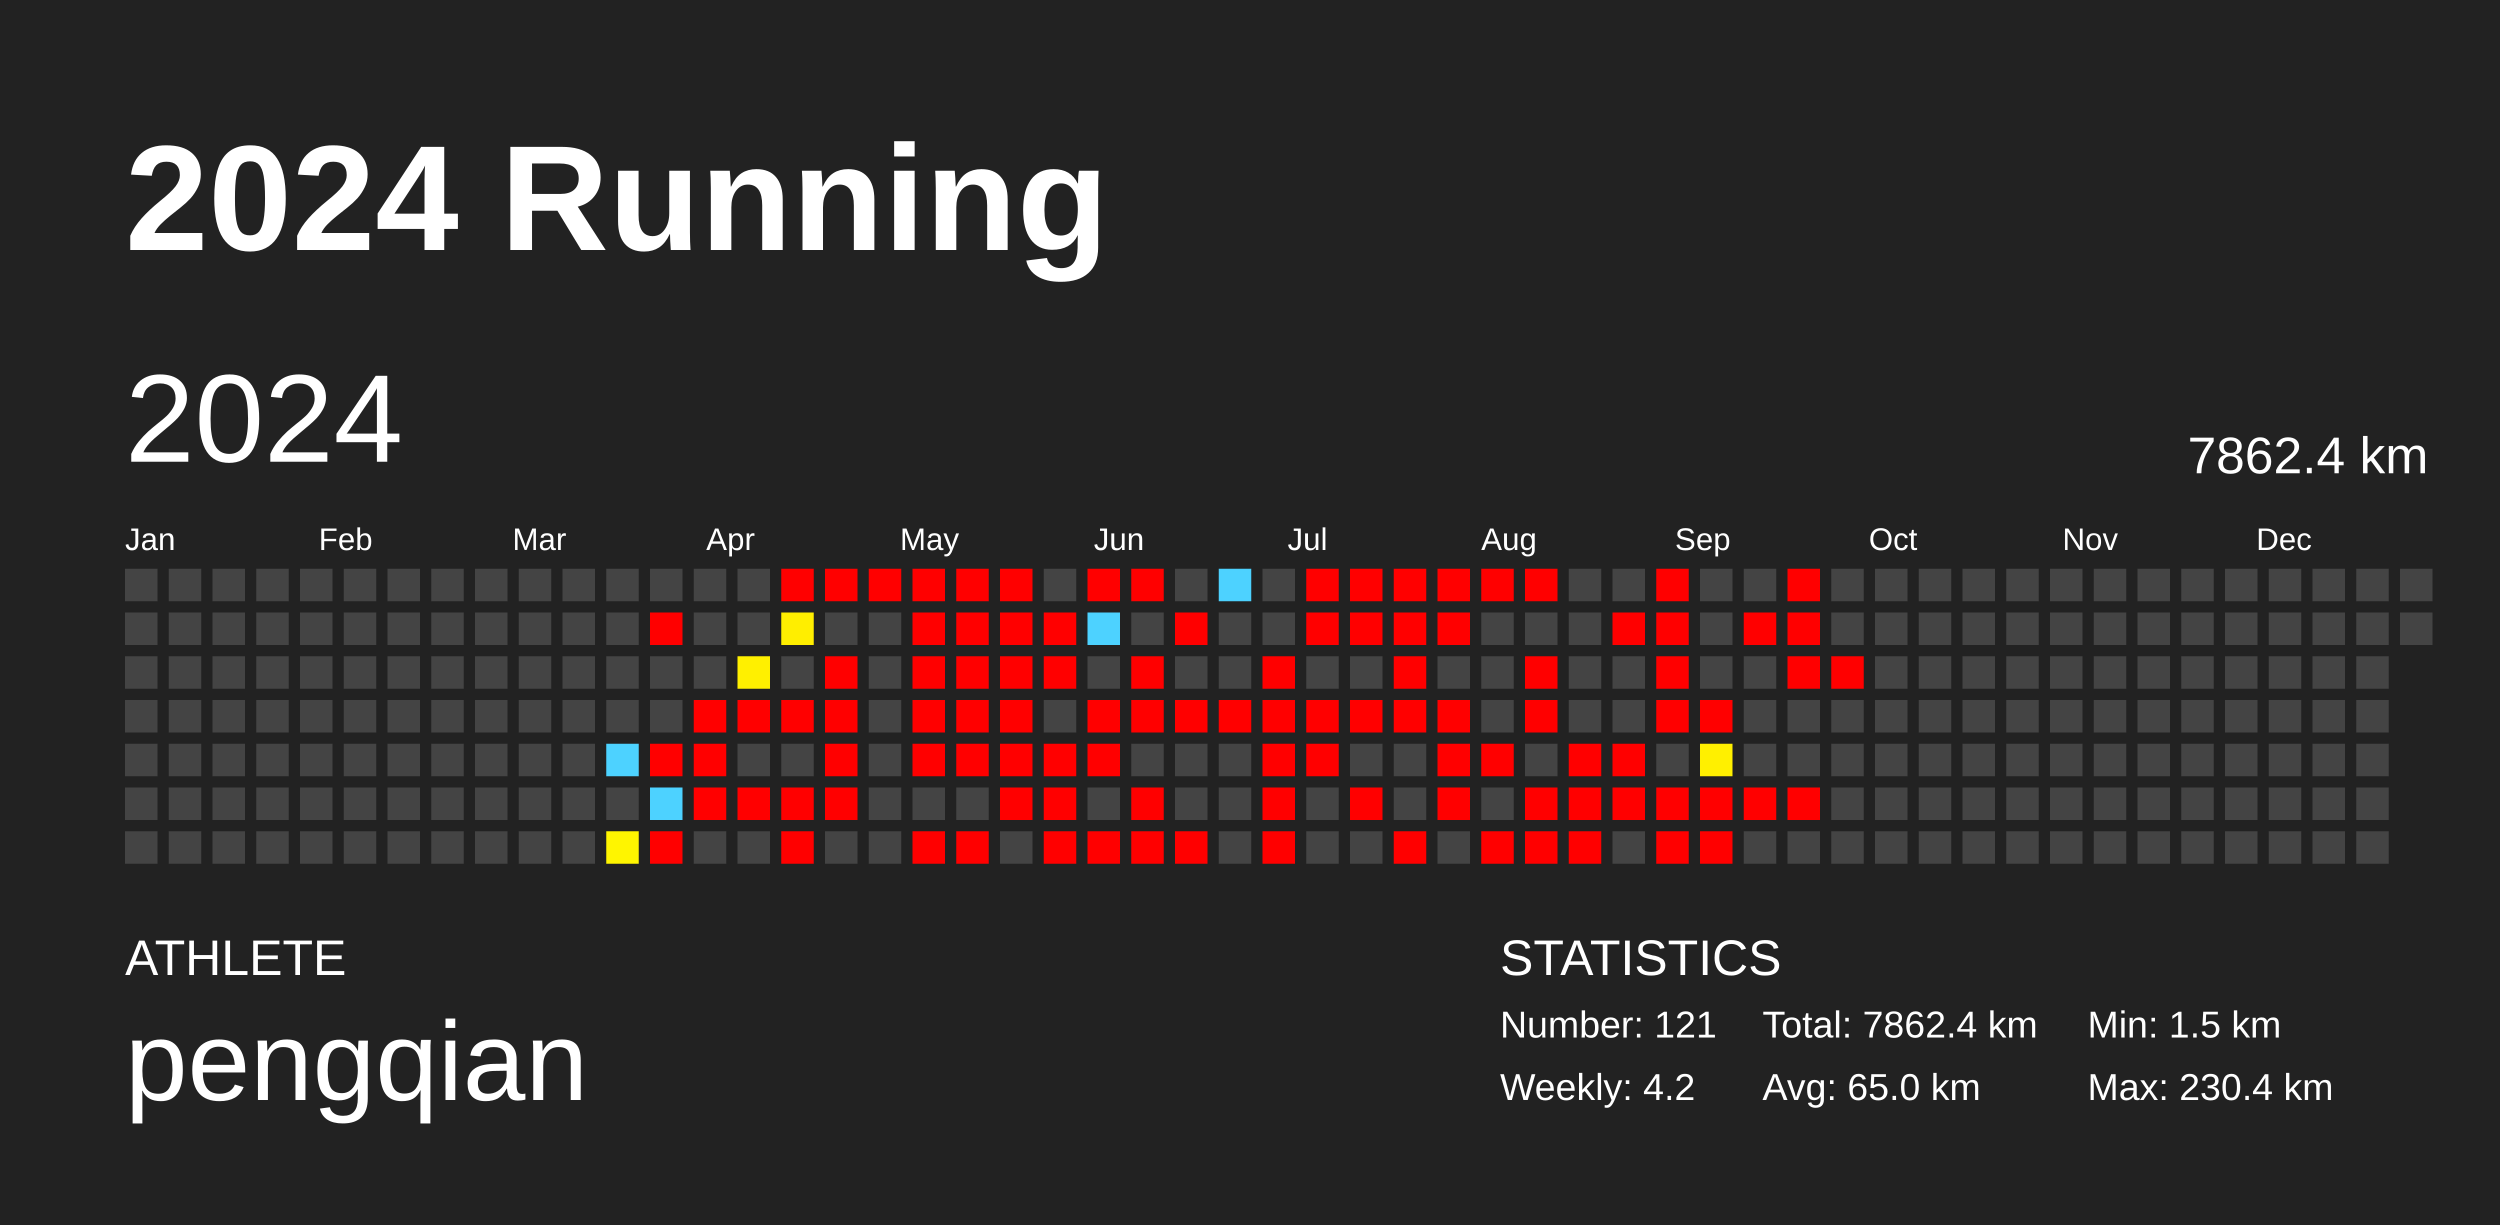
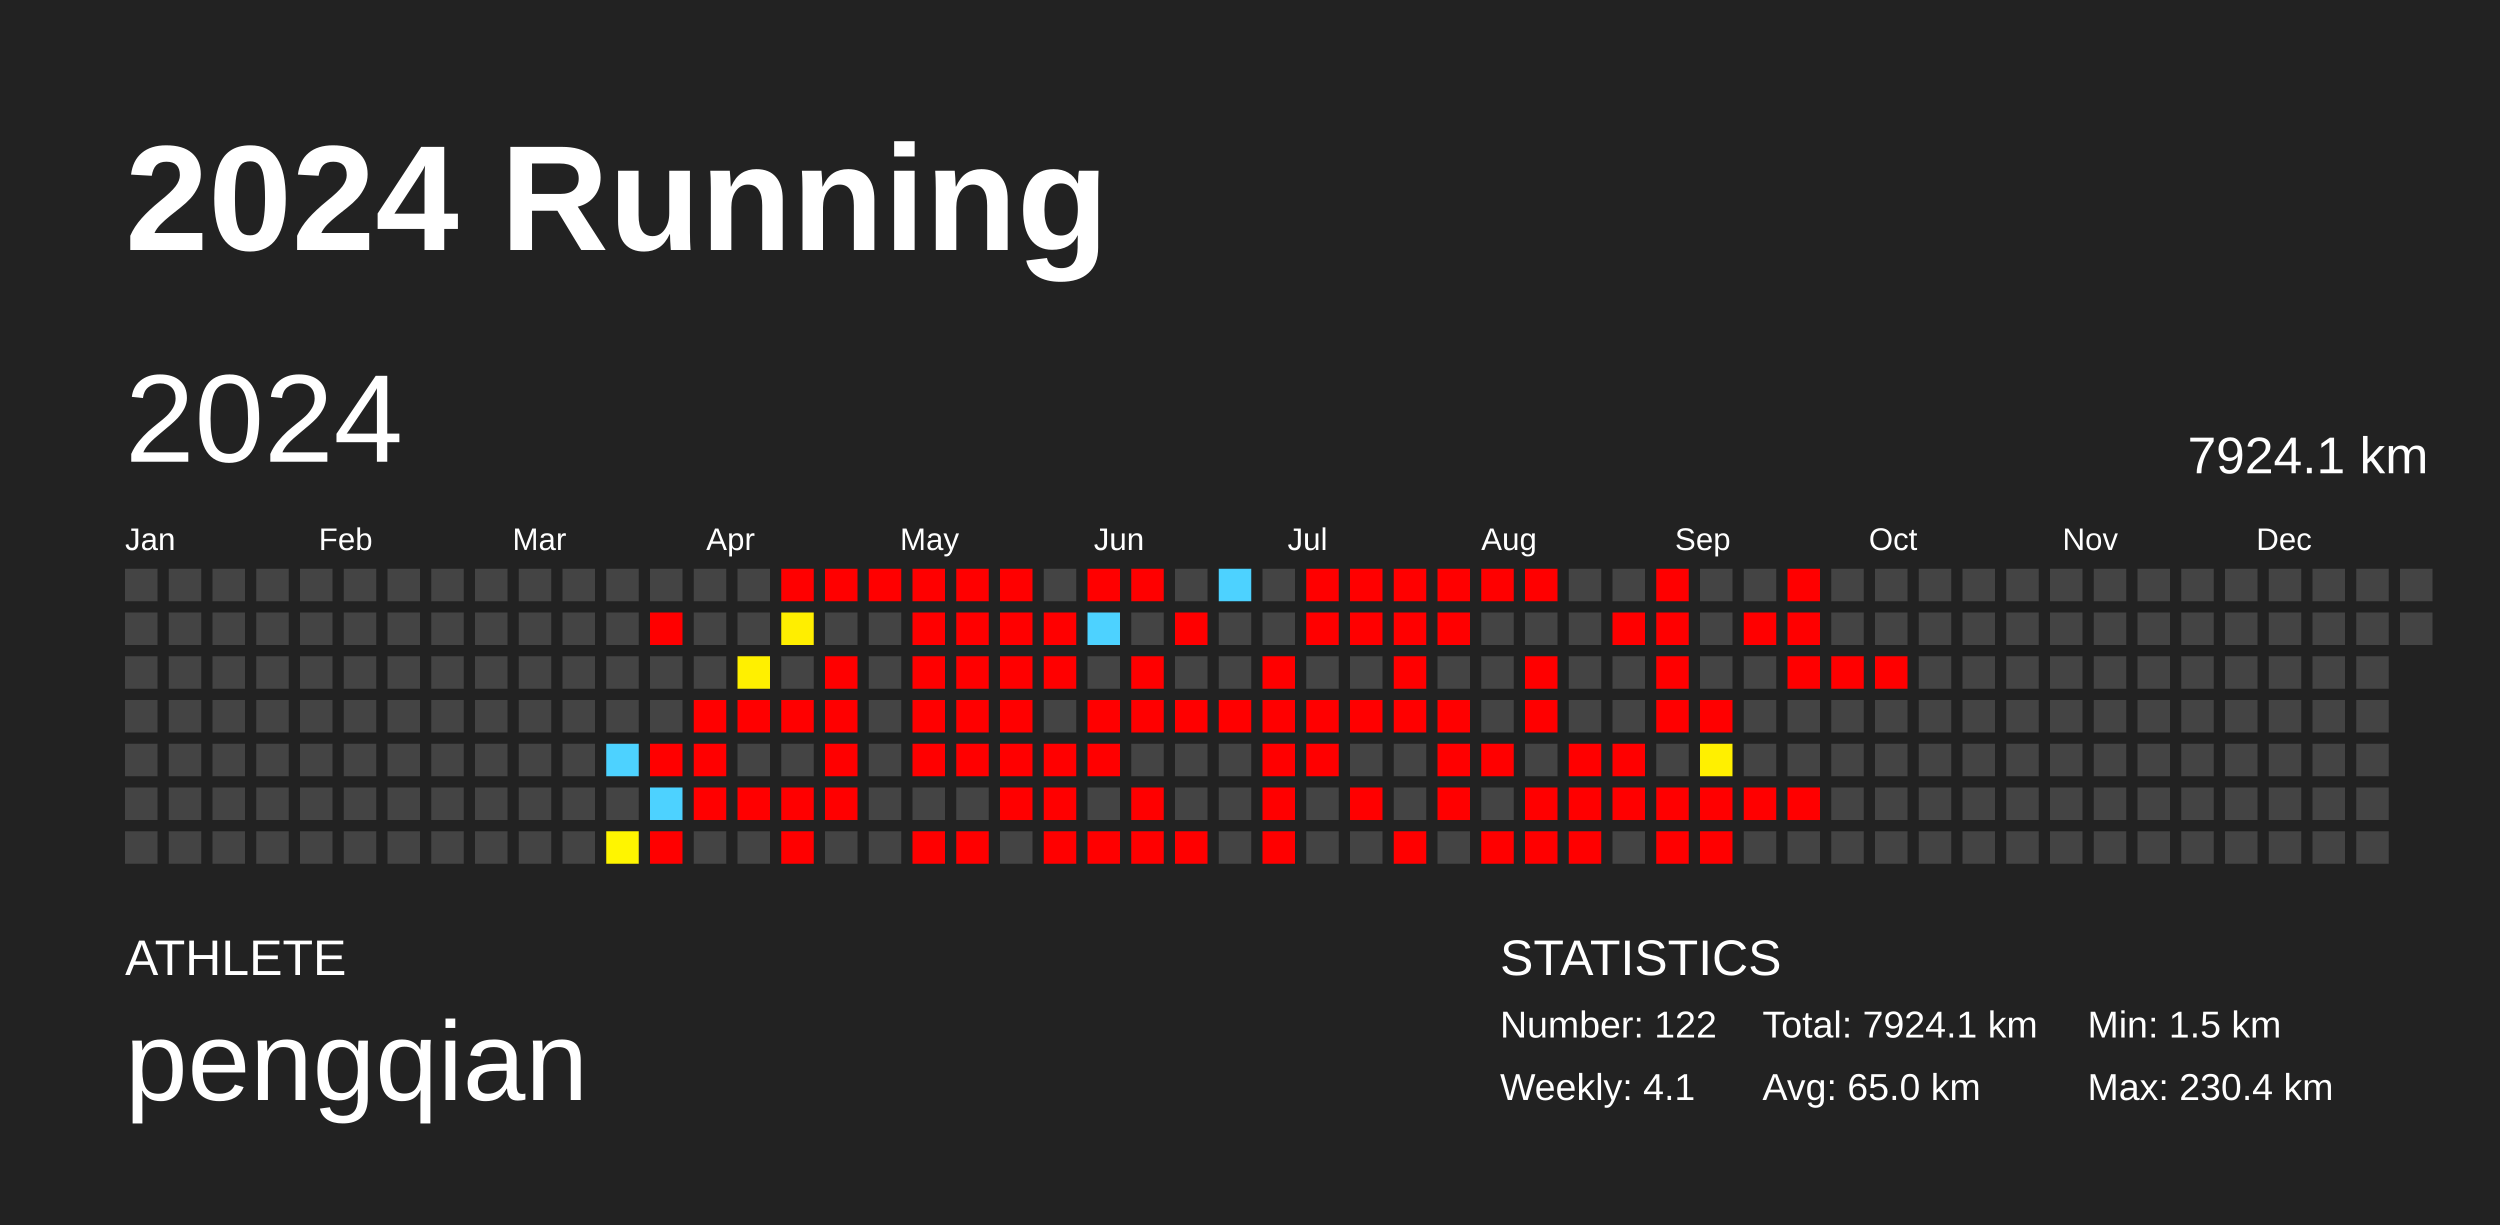
<svg xmlns="http://www.w3.org/2000/svg" baseProfile="full" height="98mm" version="1.1" viewBox="0,0,200,98" width="200mm">
  <defs />
  <rect fill="#222222" height="98" width="200" x="0" y="0" />
  <text fill="#FFFFFF" style="font-size:12px; font-family:Arial; font-weight:bold;" x="10" y="20">2024 Running</text>
  <text fill="#FFFFFF" style="font-size:4px; font-family:Arial" x="10" y="78">ATHLETE</text>
  <text fill="#FFFFFF" style="font-size:9px; font-family:Arial" x="10" y="88">pengqian</text>
  <text fill="#FFFFFF" style="font-size:4px; font-family:Arial" x="120" y="78">STATISTICS</text>
-   <text fill="#FFFFFF" style="font-size:3px; font-family:Arial" x="120" y="83">Number: 121</text>
-   <text fill="#FFFFFF" style="font-size:3px; font-family:Arial" x="120" y="88">Weekly: 4.2</text>
-   <text fill="#FFFFFF" style="font-size:3px; font-family:Arial" x="141" y="83">Total: 7862.4 km</text>
+   <text fill="#FFFFFF" style="font-size:3px; font-family:Arial" x="120" y="83">Number: 122</text>
+   <text fill="#FFFFFF" style="font-size:3px; font-family:Arial" x="120" y="88">Weekly: 4.1</text>
+   <text fill="#FFFFFF" style="font-size:3px; font-family:Arial" x="141" y="83">Total: 7924.1 km</text>
  <text fill="#FFFFFF" style="font-size:3px; font-family:Arial" x="141" y="88">Avg: 65.0 km</text>
  <text fill="#FFFFFF" style="font-size:3px; font-family:Arial" x="167" y="83">Min: 1.5 km</text>
  <text fill="#FFFFFF" style="font-size:3px; font-family:Arial" x="167" y="88">Max: 230.4 km</text>
  <text dominant-baseline="hanging" fill="#FFFFFF" style="font-size:10.0px; font-family:Arial;" x="10" y="30">2024</text>
-   <text dominant-baseline="hanging" fill="#FFFFFF" style="font-size:4.125px; font-family:Arial;" x="175" y="35">7862.4 km</text>
+   <text dominant-baseline="hanging" fill="#FFFFFF" style="font-size:4.125px; font-family:Arial;" x="175" y="35">7924.1 km</text>
  <text fill="#FFFFFF" style="font-size:2.5px; font-family:Arial" x="10.0" y="44">Jan</text>
  <text fill="#FFFFFF" style="font-size:2.5px; font-family:Arial" x="25.5" y="44">Feb</text>
  <text fill="#FFFFFF" style="font-size:2.5px; font-family:Arial" x="41.0" y="44">Mar</text>
  <text fill="#FFFFFF" style="font-size:2.5px; font-family:Arial" x="56.5" y="44">Apr</text>
  <text fill="#FFFFFF" style="font-size:2.5px; font-family:Arial" x="72.0" y="44">May</text>
  <text fill="#FFFFFF" style="font-size:2.5px; font-family:Arial" x="87.5" y="44">Jun</text>
  <text fill="#FFFFFF" style="font-size:2.5px; font-family:Arial" x="103.0" y="44">Jul</text>
  <text fill="#FFFFFF" style="font-size:2.5px; font-family:Arial" x="118.5" y="44">Aug</text>
  <text fill="#FFFFFF" style="font-size:2.5px; font-family:Arial" x="134.0" y="44">Sep</text>
  <text fill="#FFFFFF" style="font-size:2.5px; font-family:Arial" x="149.5" y="44">Oct</text>
  <text fill="#FFFFFF" style="font-size:2.5px; font-family:Arial" x="165.0" y="44">Nov</text>
  <text fill="#FFFFFF" style="font-size:2.5px; font-family:Arial" x="180.5" y="44">Dec</text>
  <rect fill="#444444" height="2.6" width="2.6" x="10.0" y="45.5" />
  <rect fill="#444444" height="2.6" width="2.6" x="10.0" y="49.0" />
  <rect fill="#444444" height="2.6" width="2.6" x="10.0" y="52.5" />
  <rect fill="#444444" height="2.6" width="2.6" x="10.0" y="56.0" />
  <rect fill="#444444" height="2.6" width="2.6" x="10.0" y="59.5" />
  <rect fill="#444444" height="2.6" width="2.6" x="10.0" y="63.0" />
  <rect fill="#444444" height="2.6" width="2.6" x="10.0" y="66.5" />
  <rect fill="#444444" height="2.6" width="2.6" x="13.5" y="45.5" />
  <rect fill="#444444" height="2.6" width="2.6" x="13.5" y="49.0" />
  <rect fill="#444444" height="2.6" width="2.6" x="13.5" y="52.5" />
  <rect fill="#444444" height="2.6" width="2.6" x="13.5" y="56.0" />
  <rect fill="#444444" height="2.6" width="2.6" x="13.5" y="59.5" />
  <rect fill="#444444" height="2.6" width="2.6" x="13.5" y="63.0" />
  <rect fill="#444444" height="2.6" width="2.6" x="13.5" y="66.5" />
  <rect fill="#444444" height="2.6" width="2.6" x="17.0" y="45.5" />
  <rect fill="#444444" height="2.6" width="2.6" x="17.0" y="49.0" />
  <rect fill="#444444" height="2.6" width="2.6" x="17.0" y="52.5" />
  <rect fill="#444444" height="2.6" width="2.6" x="17.0" y="56.0" />
  <rect fill="#444444" height="2.6" width="2.6" x="17.0" y="59.5" />
  <rect fill="#444444" height="2.6" width="2.6" x="17.0" y="63.0" />
  <rect fill="#444444" height="2.6" width="2.6" x="17.0" y="66.5" />
  <rect fill="#444444" height="2.6" width="2.6" x="20.5" y="45.5" />
  <rect fill="#444444" height="2.6" width="2.6" x="20.5" y="49.0" />
  <rect fill="#444444" height="2.6" width="2.6" x="20.5" y="52.5" />
  <rect fill="#444444" height="2.6" width="2.6" x="20.5" y="56.0" />
  <rect fill="#444444" height="2.6" width="2.6" x="20.5" y="59.5" />
  <rect fill="#444444" height="2.6" width="2.6" x="20.5" y="63.0" />
  <rect fill="#444444" height="2.6" width="2.6" x="20.5" y="66.5" />
  <rect fill="#444444" height="2.6" width="2.6" x="24.0" y="45.5" />
  <rect fill="#444444" height="2.6" width="2.6" x="24.0" y="49.0" />
  <rect fill="#444444" height="2.6" width="2.6" x="24.0" y="52.5" />
  <rect fill="#444444" height="2.6" width="2.6" x="24.0" y="56.0" />
  <rect fill="#444444" height="2.6" width="2.6" x="24.0" y="59.5" />
  <rect fill="#444444" height="2.6" width="2.6" x="24.0" y="63.0" />
  <rect fill="#444444" height="2.6" width="2.6" x="24.0" y="66.5" />
  <rect fill="#444444" height="2.6" width="2.6" x="27.5" y="45.5" />
  <rect fill="#444444" height="2.6" width="2.6" x="27.5" y="49.0" />
  <rect fill="#444444" height="2.6" width="2.6" x="27.5" y="52.5" />
  <rect fill="#444444" height="2.6" width="2.6" x="27.5" y="56.0" />
  <rect fill="#444444" height="2.6" width="2.6" x="27.5" y="59.5" />
  <rect fill="#444444" height="2.6" width="2.6" x="27.5" y="63.0" />
  <rect fill="#444444" height="2.6" width="2.6" x="27.5" y="66.5" />
  <rect fill="#444444" height="2.6" width="2.6" x="31.0" y="45.5" />
  <rect fill="#444444" height="2.6" width="2.6" x="31.0" y="49.0" />
  <rect fill="#444444" height="2.6" width="2.6" x="31.0" y="52.5" />
  <rect fill="#444444" height="2.6" width="2.6" x="31.0" y="56.0" />
  <rect fill="#444444" height="2.6" width="2.6" x="31.0" y="59.5" />
  <rect fill="#444444" height="2.6" width="2.6" x="31.0" y="63.0" />
  <rect fill="#444444" height="2.6" width="2.6" x="31.0" y="66.5" />
  <rect fill="#444444" height="2.6" width="2.6" x="34.5" y="45.5" />
  <rect fill="#444444" height="2.6" width="2.6" x="34.5" y="49.0" />
  <rect fill="#444444" height="2.6" width="2.6" x="34.5" y="52.5" />
  <rect fill="#444444" height="2.6" width="2.6" x="34.5" y="56.0" />
  <rect fill="#444444" height="2.6" width="2.6" x="34.5" y="59.5" />
  <rect fill="#444444" height="2.6" width="2.6" x="34.5" y="63.0" />
  <rect fill="#444444" height="2.6" width="2.6" x="34.5" y="66.5" />
  <rect fill="#444444" height="2.6" width="2.6" x="38.0" y="45.5" />
  <rect fill="#444444" height="2.6" width="2.6" x="38.0" y="49.0" />
  <rect fill="#444444" height="2.6" width="2.6" x="38.0" y="52.5" />
  <rect fill="#444444" height="2.6" width="2.6" x="38.0" y="56.0" />
  <rect fill="#444444" height="2.6" width="2.6" x="38.0" y="59.5" />
  <rect fill="#444444" height="2.6" width="2.6" x="38.0" y="63.0" />
  <rect fill="#444444" height="2.6" width="2.6" x="38.0" y="66.5" />
  <rect fill="#444444" height="2.6" width="2.6" x="41.5" y="45.5" />
  <rect fill="#444444" height="2.6" width="2.6" x="41.5" y="49.0" />
  <rect fill="#444444" height="2.6" width="2.6" x="41.5" y="52.5" />
  <rect fill="#444444" height="2.6" width="2.6" x="41.5" y="56.0" />
  <rect fill="#444444" height="2.6" width="2.6" x="41.5" y="59.5" />
  <rect fill="#444444" height="2.6" width="2.6" x="41.5" y="63.0" />
  <rect fill="#444444" height="2.6" width="2.6" x="41.5" y="66.5" />
  <rect fill="#444444" height="2.6" width="2.6" x="45.0" y="45.5" />
  <rect fill="#444444" height="2.6" width="2.6" x="45.0" y="49.0" />
  <rect fill="#444444" height="2.6" width="2.6" x="45.0" y="52.5" />
  <rect fill="#444444" height="2.6" width="2.6" x="45.0" y="56.0" />
  <rect fill="#444444" height="2.6" width="2.6" x="45.0" y="59.5" />
  <rect fill="#444444" height="2.6" width="2.6" x="45.0" y="63.0" />
  <rect fill="#444444" height="2.6" width="2.6" x="45.0" y="66.5" />
  <rect fill="#444444" height="2.6" width="2.6" x="48.5" y="45.5" />
  <rect fill="#444444" height="2.6" width="2.6" x="48.5" y="49.0" />
  <rect fill="#444444" height="2.6" width="2.6" x="48.5" y="52.5" />
  <rect fill="#444444" height="2.6" width="2.6" x="48.5" y="56.0" />
  <rect fill="#4dd2ff" height="2.6" width="2.6" x="48.5" y="59.5" />
  <rect fill="#444444" height="2.6" width="2.6" x="48.5" y="63.0" />
  <rect fill="#fff500" height="2.6" width="2.6" x="48.5" y="66.5" />
  <rect fill="#444444" height="2.6" width="2.6" x="52.0" y="45.5" />
  <rect fill="red" height="2.6" width="2.6" x="52.0" y="49.0" />
  <rect fill="#444444" height="2.6" width="2.6" x="52.0" y="52.5" />
  <rect fill="#444444" height="2.6" width="2.6" x="52.0" y="56.0" />
  <rect fill="red" height="2.6" width="2.6" x="52.0" y="59.5" />
  <rect fill="#4dd2ff" height="2.6" width="2.6" x="52.0" y="63.0" />
  <rect fill="red" height="2.6" width="2.6" x="52.0" y="66.5" />
  <rect fill="#444444" height="2.6" width="2.6" x="55.5" y="45.5" />
  <rect fill="#444444" height="2.6" width="2.6" x="55.5" y="49.0" />
  <rect fill="#444444" height="2.6" width="2.6" x="55.5" y="52.5" />
  <rect fill="red" height="2.6" width="2.6" x="55.5" y="56.0" />
  <rect fill="red" height="2.6" width="2.6" x="55.5" y="59.5" />
  <rect fill="red" height="2.6" width="2.6" x="55.5" y="63.0" />
  <rect fill="#444444" height="2.6" width="2.6" x="55.5" y="66.5" />
  <rect fill="#444444" height="2.6" width="2.6" x="59.0" y="45.5" />
  <rect fill="#444444" height="2.6" width="2.6" x="59.0" y="49.0" />
  <rect fill="#fff000" height="2.6" width="2.6" x="59.0" y="52.5" />
  <rect fill="red" height="2.6" width="2.6" x="59.0" y="56.0" />
  <rect fill="#444444" height="2.6" width="2.6" x="59.0" y="59.5" />
  <rect fill="red" height="2.6" width="2.6" x="59.0" y="63.0" />
  <rect fill="#444444" height="2.6" width="2.6" x="59.0" y="66.5" />
  <rect fill="red" height="2.6" width="2.6" x="62.5" y="45.5" />
  <rect fill="#ffee00" height="2.6" width="2.6" x="62.5" y="49.0" />
  <rect fill="#444444" height="2.6" width="2.6" x="62.5" y="52.5" />
  <rect fill="red" height="2.6" width="2.6" x="62.5" y="56.0" />
  <rect fill="#444444" height="2.6" width="2.6" x="62.5" y="59.5" />
  <rect fill="red" height="2.6" width="2.6" x="62.5" y="63.0" />
  <rect fill="red" height="2.6" width="2.6" x="62.5" y="66.5" />
  <rect fill="red" height="2.6" width="2.6" x="66.0" y="45.5" />
  <rect fill="#444444" height="2.6" width="2.6" x="66.0" y="49.0" />
  <rect fill="red" height="2.6" width="2.6" x="66.0" y="52.5" />
  <rect fill="red" height="2.6" width="2.6" x="66.0" y="56.0" />
  <rect fill="red" height="2.6" width="2.6" x="66.0" y="59.5" />
  <rect fill="red" height="2.6" width="2.6" x="66.0" y="63.0" />
  <rect fill="#444444" height="2.6" width="2.6" x="66.0" y="66.5" />
  <rect fill="red" height="2.6" width="2.6" x="69.5" y="45.5" />
  <rect fill="#444444" height="2.6" width="2.6" x="69.5" y="49.0" />
  <rect fill="#444444" height="2.6" width="2.6" x="69.5" y="52.5" />
  <rect fill="#444444" height="2.6" width="2.6" x="69.5" y="56.0" />
  <rect fill="#444444" height="2.6" width="2.6" x="69.5" y="59.5" />
  <rect fill="#444444" height="2.6" width="2.6" x="69.5" y="63.0" />
  <rect fill="#444444" height="2.6" width="2.6" x="69.5" y="66.5" />
  <rect fill="red" height="2.6" width="2.6" x="73.0" y="45.5" />
  <rect fill="red" height="2.6" width="2.6" x="73.0" y="49.0" />
  <rect fill="red" height="2.6" width="2.6" x="73.0" y="52.5" />
  <rect fill="red" height="2.6" width="2.6" x="73.0" y="56.0" />
  <rect fill="red" height="2.6" width="2.6" x="73.0" y="59.5" />
  <rect fill="#444444" height="2.6" width="2.6" x="73.0" y="63.0" />
  <rect fill="red" height="2.6" width="2.6" x="73.0" y="66.5" />
  <rect fill="red" height="2.6" width="2.6" x="76.5" y="45.5" />
  <rect fill="red" height="2.6" width="2.6" x="76.5" y="49.0" />
  <rect fill="red" height="2.6" width="2.6" x="76.5" y="52.5" />
  <rect fill="red" height="2.6" width="2.6" x="76.5" y="56.0" />
  <rect fill="red" height="2.6" width="2.6" x="76.5" y="59.5" />
  <rect fill="#444444" height="2.6" width="2.6" x="76.5" y="63.0" />
  <rect fill="red" height="2.6" width="2.6" x="76.5" y="66.5" />
  <rect fill="red" height="2.6" width="2.6" x="80.0" y="45.5" />
  <rect fill="red" height="2.6" width="2.6" x="80.0" y="49.0" />
  <rect fill="red" height="2.6" width="2.6" x="80.0" y="52.5" />
  <rect fill="red" height="2.6" width="2.6" x="80.0" y="56.0" />
  <rect fill="red" height="2.6" width="2.6" x="80.0" y="59.5" />
  <rect fill="red" height="2.6" width="2.6" x="80.0" y="63.0" />
  <rect fill="#444444" height="2.6" width="2.6" x="80.0" y="66.5" />
  <rect fill="#444444" height="2.6" width="2.6" x="83.5" y="45.5" />
  <rect fill="red" height="2.6" width="2.6" x="83.5" y="49.0" />
  <rect fill="red" height="2.6" width="2.6" x="83.5" y="52.5" />
  <rect fill="#444444" height="2.6" width="2.6" x="83.5" y="56.0" />
  <rect fill="red" height="2.6" width="2.6" x="83.5" y="59.5" />
  <rect fill="red" height="2.6" width="2.6" x="83.5" y="63.0" />
  <rect fill="red" height="2.6" width="2.6" x="83.5" y="66.5" />
  <rect fill="red" height="2.6" width="2.6" x="87.0" y="45.5" />
  <rect fill="#4dd2ff" height="2.6" width="2.6" x="87.0" y="49.0" />
  <rect fill="#444444" height="2.6" width="2.6" x="87.0" y="52.5" />
  <rect fill="red" height="2.6" width="2.6" x="87.0" y="56.0" />
  <rect fill="red" height="2.6" width="2.6" x="87.0" y="59.5" />
  <rect fill="#444444" height="2.6" width="2.6" x="87.0" y="63.0" />
  <rect fill="red" height="2.6" width="2.6" x="87.0" y="66.5" />
  <rect fill="red" height="2.6" width="2.6" x="90.5" y="45.5" />
  <rect fill="#444444" height="2.6" width="2.6" x="90.5" y="49.0" />
  <rect fill="red" height="2.6" width="2.6" x="90.5" y="52.5" />
  <rect fill="red" height="2.6" width="2.6" x="90.5" y="56.0" />
  <rect fill="#444444" height="2.6" width="2.6" x="90.5" y="59.5" />
  <rect fill="red" height="2.6" width="2.6" x="90.5" y="63.0" />
  <rect fill="red" height="2.6" width="2.6" x="90.5" y="66.5" />
  <rect fill="#444444" height="2.6" width="2.6" x="94.0" y="45.5" />
  <rect fill="red" height="2.6" width="2.6" x="94.0" y="49.0" />
  <rect fill="#444444" height="2.6" width="2.6" x="94.0" y="52.5" />
  <rect fill="red" height="2.6" width="2.6" x="94.0" y="56.0" />
  <rect fill="#444444" height="2.6" width="2.6" x="94.0" y="59.5" />
  <rect fill="#444444" height="2.6" width="2.6" x="94.0" y="63.0" />
  <rect fill="red" height="2.6" width="2.6" x="94.0" y="66.5" />
  <rect fill="#4dd2ff" height="2.6" width="2.6" x="97.5" y="45.5" />
  <rect fill="#444444" height="2.6" width="2.6" x="97.5" y="49.0" />
  <rect fill="#444444" height="2.6" width="2.6" x="97.5" y="52.5" />
  <rect fill="red" height="2.6" width="2.6" x="97.5" y="56.0" />
  <rect fill="#444444" height="2.6" width="2.6" x="97.5" y="59.5" />
  <rect fill="#444444" height="2.6" width="2.6" x="97.5" y="63.0" />
  <rect fill="#444444" height="2.6" width="2.6" x="97.5" y="66.5" />
  <rect fill="#444444" height="2.6" width="2.6" x="101.0" y="45.5" />
  <rect fill="#444444" height="2.6" width="2.6" x="101.0" y="49.0" />
  <rect fill="red" height="2.6" width="2.6" x="101.0" y="52.5" />
  <rect fill="red" height="2.6" width="2.6" x="101.0" y="56.0" />
  <rect fill="red" height="2.6" width="2.6" x="101.0" y="59.5" />
  <rect fill="red" height="2.6" width="2.6" x="101.0" y="63.0" />
  <rect fill="red" height="2.6" width="2.6" x="101.0" y="66.5" />
  <rect fill="red" height="2.6" width="2.6" x="104.5" y="45.5" />
  <rect fill="red" height="2.6" width="2.6" x="104.5" y="49.0" />
  <rect fill="#444444" height="2.6" width="2.6" x="104.5" y="52.5" />
  <rect fill="red" height="2.6" width="2.6" x="104.5" y="56.0" />
  <rect fill="red" height="2.6" width="2.6" x="104.5" y="59.5" />
  <rect fill="#444444" height="2.6" width="2.6" x="104.5" y="63.0" />
  <rect fill="#444444" height="2.6" width="2.6" x="104.5" y="66.5" />
  <rect fill="red" height="2.6" width="2.6" x="108.0" y="45.5" />
  <rect fill="red" height="2.6" width="2.6" x="108.0" y="49.0" />
  <rect fill="#444444" height="2.6" width="2.6" x="108.0" y="52.5" />
  <rect fill="red" height="2.6" width="2.6" x="108.0" y="56.0" />
  <rect fill="#444444" height="2.6" width="2.6" x="108.0" y="59.5" />
  <rect fill="red" height="2.6" width="2.6" x="108.0" y="63.0" />
  <rect fill="#444444" height="2.6" width="2.6" x="108.0" y="66.5" />
  <rect fill="red" height="2.6" width="2.6" x="111.5" y="45.5" />
  <rect fill="red" height="2.6" width="2.6" x="111.5" y="49.0" />
  <rect fill="red" height="2.6" width="2.6" x="111.5" y="52.5" />
  <rect fill="red" height="2.6" width="2.6" x="111.5" y="56.0" />
  <rect fill="#444444" height="2.6" width="2.6" x="111.5" y="59.5" />
  <rect fill="#444444" height="2.6" width="2.6" x="111.5" y="63.0" />
  <rect fill="red" height="2.6" width="2.6" x="111.5" y="66.5" />
  <rect fill="red" height="2.6" width="2.6" x="115.0" y="45.5" />
  <rect fill="red" height="2.6" width="2.6" x="115.0" y="49.0" />
  <rect fill="#444444" height="2.6" width="2.6" x="115.0" y="52.5" />
  <rect fill="red" height="2.6" width="2.6" x="115.0" y="56.0" />
  <rect fill="red" height="2.6" width="2.6" x="115.0" y="59.5" />
  <rect fill="red" height="2.6" width="2.6" x="115.0" y="63.0" />
  <rect fill="#444444" height="2.6" width="2.6" x="115.0" y="66.5" />
  <rect fill="red" height="2.6" width="2.6" x="118.5" y="45.5" />
  <rect fill="#444444" height="2.6" width="2.6" x="118.5" y="49.0" />
  <rect fill="#444444" height="2.6" width="2.6" x="118.5" y="52.5" />
  <rect fill="#444444" height="2.6" width="2.6" x="118.5" y="56.0" />
  <rect fill="red" height="2.6" width="2.6" x="118.5" y="59.5" />
  <rect fill="#444444" height="2.6" width="2.6" x="118.5" y="63.0" />
  <rect fill="red" height="2.6" width="2.6" x="118.5" y="66.5" />
  <rect fill="red" height="2.6" width="2.6" x="122.0" y="45.5" />
  <rect fill="#444444" height="2.6" width="2.6" x="122.0" y="49.0" />
  <rect fill="red" height="2.6" width="2.6" x="122.0" y="52.5" />
  <rect fill="red" height="2.6" width="2.6" x="122.0" y="56.0" />
  <rect fill="#444444" height="2.6" width="2.6" x="122.0" y="59.5" />
  <rect fill="red" height="2.6" width="2.6" x="122.0" y="63.0" />
  <rect fill="red" height="2.6" width="2.6" x="122.0" y="66.5" />
  <rect fill="#444444" height="2.6" width="2.6" x="125.5" y="45.5" />
  <rect fill="#444444" height="2.6" width="2.6" x="125.5" y="49.0" />
  <rect fill="#444444" height="2.6" width="2.6" x="125.5" y="52.5" />
  <rect fill="#444444" height="2.6" width="2.6" x="125.5" y="56.0" />
  <rect fill="red" height="2.6" width="2.6" x="125.5" y="59.5" />
  <rect fill="red" height="2.6" width="2.6" x="125.5" y="63.0" />
  <rect fill="red" height="2.6" width="2.6" x="125.5" y="66.5" />
  <rect fill="#444444" height="2.6" width="2.6" x="129.0" y="45.5" />
  <rect fill="red" height="2.6" width="2.6" x="129.0" y="49.0" />
  <rect fill="#444444" height="2.6" width="2.6" x="129.0" y="52.5" />
  <rect fill="#444444" height="2.6" width="2.6" x="129.0" y="56.0" />
  <rect fill="red" height="2.6" width="2.6" x="129.0" y="59.5" />
  <rect fill="red" height="2.6" width="2.6" x="129.0" y="63.0" />
  <rect fill="#444444" height="2.6" width="2.6" x="129.0" y="66.5" />
  <rect fill="red" height="2.6" width="2.6" x="132.5" y="45.5" />
  <rect fill="red" height="2.6" width="2.6" x="132.5" y="49.0" />
  <rect fill="red" height="2.6" width="2.6" x="132.5" y="52.5" />
  <rect fill="red" height="2.6" width="2.6" x="132.5" y="56.0" />
  <rect fill="#444444" height="2.6" width="2.6" x="132.5" y="59.5" />
  <rect fill="red" height="2.6" width="2.6" x="132.5" y="63.0" />
  <rect fill="red" height="2.6" width="2.6" x="132.5" y="66.5" />
  <rect fill="#444444" height="2.6" width="2.6" x="136.0" y="45.5" />
  <rect fill="#444444" height="2.6" width="2.6" x="136.0" y="49.0" />
  <rect fill="#444444" height="2.6" width="2.6" x="136.0" y="52.5" />
  <rect fill="red" height="2.6" width="2.6" x="136.0" y="56.0" />
  <rect fill="#fff000" height="2.6" width="2.6" x="136.0" y="59.5" />
  <rect fill="red" height="2.6" width="2.6" x="136.0" y="63.0" />
  <rect fill="red" height="2.6" width="2.6" x="136.0" y="66.5" />
  <rect fill="#444444" height="2.6" width="2.6" x="139.5" y="45.5" />
  <rect fill="red" height="2.6" width="2.6" x="139.5" y="49.0" />
  <rect fill="#444444" height="2.6" width="2.6" x="139.5" y="52.5" />
  <rect fill="#444444" height="2.6" width="2.6" x="139.5" y="56.0" />
  <rect fill="#444444" height="2.6" width="2.6" x="139.5" y="59.5" />
  <rect fill="red" height="2.6" width="2.6" x="139.5" y="63.0" />
  <rect fill="#444444" height="2.6" width="2.6" x="139.5" y="66.5" />
  <rect fill="red" height="2.6" width="2.6" x="143.0" y="45.5" />
  <rect fill="red" height="2.6" width="2.6" x="143.0" y="49.0" />
  <rect fill="red" height="2.6" width="2.6" x="143.0" y="52.5" />
  <rect fill="#444444" height="2.6" width="2.6" x="143.0" y="56.0" />
  <rect fill="#444444" height="2.6" width="2.6" x="143.0" y="59.5" />
  <rect fill="red" height="2.6" width="2.6" x="143.0" y="63.0" />
  <rect fill="#444444" height="2.6" width="2.6" x="143.0" y="66.5" />
  <rect fill="#444444" height="2.6" width="2.6" x="146.5" y="45.5" />
  <rect fill="#444444" height="2.6" width="2.6" x="146.5" y="49.0" />
  <rect fill="red" height="2.6" width="2.6" x="146.5" y="52.5" />
  <rect fill="#444444" height="2.6" width="2.6" x="146.5" y="56.0" />
  <rect fill="#444444" height="2.6" width="2.6" x="146.5" y="59.5" />
  <rect fill="#444444" height="2.6" width="2.6" x="146.5" y="63.0" />
  <rect fill="#444444" height="2.6" width="2.6" x="146.5" y="66.5" />
  <rect fill="#444444" height="2.6" width="2.6" x="150.0" y="45.5" />
  <rect fill="#444444" height="2.6" width="2.6" x="150.0" y="49.0" />
-   <rect fill="#444444" height="2.6" width="2.6" x="150.0" y="52.5" />
+   <rect fill="red" height="2.6" width="2.6" x="150.0" y="52.5" />
  <rect fill="#444444" height="2.6" width="2.6" x="150.0" y="56.0" />
  <rect fill="#444444" height="2.6" width="2.6" x="150.0" y="59.5" />
  <rect fill="#444444" height="2.6" width="2.6" x="150.0" y="63.0" />
  <rect fill="#444444" height="2.6" width="2.6" x="150.0" y="66.5" />
  <rect fill="#444444" height="2.6" width="2.6" x="153.5" y="45.5" />
  <rect fill="#444444" height="2.6" width="2.6" x="153.5" y="49.0" />
  <rect fill="#444444" height="2.6" width="2.6" x="153.5" y="52.5" />
  <rect fill="#444444" height="2.6" width="2.6" x="153.5" y="56.0" />
  <rect fill="#444444" height="2.6" width="2.6" x="153.5" y="59.5" />
  <rect fill="#444444" height="2.6" width="2.6" x="153.5" y="63.0" />
  <rect fill="#444444" height="2.6" width="2.6" x="153.5" y="66.5" />
  <rect fill="#444444" height="2.6" width="2.6" x="157.0" y="45.5" />
  <rect fill="#444444" height="2.6" width="2.6" x="157.0" y="49.0" />
  <rect fill="#444444" height="2.6" width="2.6" x="157.0" y="52.5" />
  <rect fill="#444444" height="2.6" width="2.6" x="157.0" y="56.0" />
  <rect fill="#444444" height="2.6" width="2.6" x="157.0" y="59.5" />
  <rect fill="#444444" height="2.6" width="2.6" x="157.0" y="63.0" />
  <rect fill="#444444" height="2.6" width="2.6" x="157.0" y="66.5" />
  <rect fill="#444444" height="2.6" width="2.6" x="160.5" y="45.5" />
  <rect fill="#444444" height="2.6" width="2.6" x="160.5" y="49.0" />
  <rect fill="#444444" height="2.6" width="2.6" x="160.5" y="52.5" />
  <rect fill="#444444" height="2.6" width="2.6" x="160.5" y="56.0" />
  <rect fill="#444444" height="2.6" width="2.6" x="160.5" y="59.5" />
  <rect fill="#444444" height="2.6" width="2.6" x="160.5" y="63.0" />
  <rect fill="#444444" height="2.6" width="2.6" x="160.5" y="66.5" />
  <rect fill="#444444" height="2.6" width="2.6" x="164.0" y="45.5" />
  <rect fill="#444444" height="2.6" width="2.6" x="164.0" y="49.0" />
  <rect fill="#444444" height="2.6" width="2.6" x="164.0" y="52.5" />
  <rect fill="#444444" height="2.6" width="2.6" x="164.0" y="56.0" />
  <rect fill="#444444" height="2.6" width="2.6" x="164.0" y="59.5" />
  <rect fill="#444444" height="2.6" width="2.6" x="164.0" y="63.0" />
  <rect fill="#444444" height="2.6" width="2.6" x="164.0" y="66.5" />
  <rect fill="#444444" height="2.6" width="2.6" x="167.5" y="45.5" />
  <rect fill="#444444" height="2.6" width="2.6" x="167.5" y="49.0" />
  <rect fill="#444444" height="2.6" width="2.6" x="167.5" y="52.5" />
  <rect fill="#444444" height="2.6" width="2.6" x="167.5" y="56.0" />
  <rect fill="#444444" height="2.6" width="2.6" x="167.5" y="59.5" />
  <rect fill="#444444" height="2.6" width="2.6" x="167.5" y="63.0" />
  <rect fill="#444444" height="2.6" width="2.6" x="167.5" y="66.5" />
  <rect fill="#444444" height="2.6" width="2.6" x="171.0" y="45.5" />
  <rect fill="#444444" height="2.6" width="2.6" x="171.0" y="49.0" />
  <rect fill="#444444" height="2.6" width="2.6" x="171.0" y="52.5" />
  <rect fill="#444444" height="2.6" width="2.6" x="171.0" y="56.0" />
  <rect fill="#444444" height="2.6" width="2.6" x="171.0" y="59.5" />
  <rect fill="#444444" height="2.6" width="2.6" x="171.0" y="63.0" />
  <rect fill="#444444" height="2.6" width="2.6" x="171.0" y="66.5" />
  <rect fill="#444444" height="2.6" width="2.6" x="174.5" y="45.5" />
  <rect fill="#444444" height="2.6" width="2.6" x="174.5" y="49.0" />
  <rect fill="#444444" height="2.6" width="2.6" x="174.5" y="52.5" />
  <rect fill="#444444" height="2.6" width="2.6" x="174.5" y="56.0" />
  <rect fill="#444444" height="2.6" width="2.6" x="174.5" y="59.5" />
  <rect fill="#444444" height="2.6" width="2.6" x="174.5" y="63.0" />
  <rect fill="#444444" height="2.6" width="2.6" x="174.5" y="66.5" />
  <rect fill="#444444" height="2.6" width="2.6" x="178.0" y="45.5" />
  <rect fill="#444444" height="2.6" width="2.6" x="178.0" y="49.0" />
  <rect fill="#444444" height="2.6" width="2.6" x="178.0" y="52.5" />
  <rect fill="#444444" height="2.6" width="2.6" x="178.0" y="56.0" />
  <rect fill="#444444" height="2.6" width="2.6" x="178.0" y="59.5" />
  <rect fill="#444444" height="2.6" width="2.6" x="178.0" y="63.0" />
  <rect fill="#444444" height="2.6" width="2.6" x="178.0" y="66.5" />
  <rect fill="#444444" height="2.6" width="2.6" x="181.5" y="45.5" />
  <rect fill="#444444" height="2.6" width="2.6" x="181.5" y="49.0" />
  <rect fill="#444444" height="2.6" width="2.6" x="181.5" y="52.5" />
  <rect fill="#444444" height="2.6" width="2.6" x="181.5" y="56.0" />
  <rect fill="#444444" height="2.6" width="2.6" x="181.5" y="59.5" />
  <rect fill="#444444" height="2.6" width="2.6" x="181.5" y="63.0" />
  <rect fill="#444444" height="2.6" width="2.6" x="181.5" y="66.5" />
  <rect fill="#444444" height="2.6" width="2.6" x="185.0" y="45.5" />
  <rect fill="#444444" height="2.6" width="2.6" x="185.0" y="49.0" />
  <rect fill="#444444" height="2.6" width="2.6" x="185.0" y="52.5" />
  <rect fill="#444444" height="2.6" width="2.6" x="185.0" y="56.0" />
  <rect fill="#444444" height="2.6" width="2.6" x="185.0" y="59.5" />
  <rect fill="#444444" height="2.6" width="2.6" x="185.0" y="63.0" />
  <rect fill="#444444" height="2.6" width="2.6" x="185.0" y="66.5" />
  <rect fill="#444444" height="2.6" width="2.6" x="188.5" y="45.5" />
  <rect fill="#444444" height="2.6" width="2.6" x="188.5" y="49.0" />
  <rect fill="#444444" height="2.6" width="2.6" x="188.5" y="52.5" />
  <rect fill="#444444" height="2.6" width="2.6" x="188.5" y="56.0" />
  <rect fill="#444444" height="2.6" width="2.6" x="188.5" y="59.5" />
  <rect fill="#444444" height="2.6" width="2.6" x="188.5" y="63.0" />
  <rect fill="#444444" height="2.6" width="2.6" x="188.5" y="66.5" />
  <rect fill="#444444" height="2.6" width="2.6" x="192.0" y="45.5" />
  <rect fill="#444444" height="2.6" width="2.6" x="192.0" y="49.0" />
</svg>
